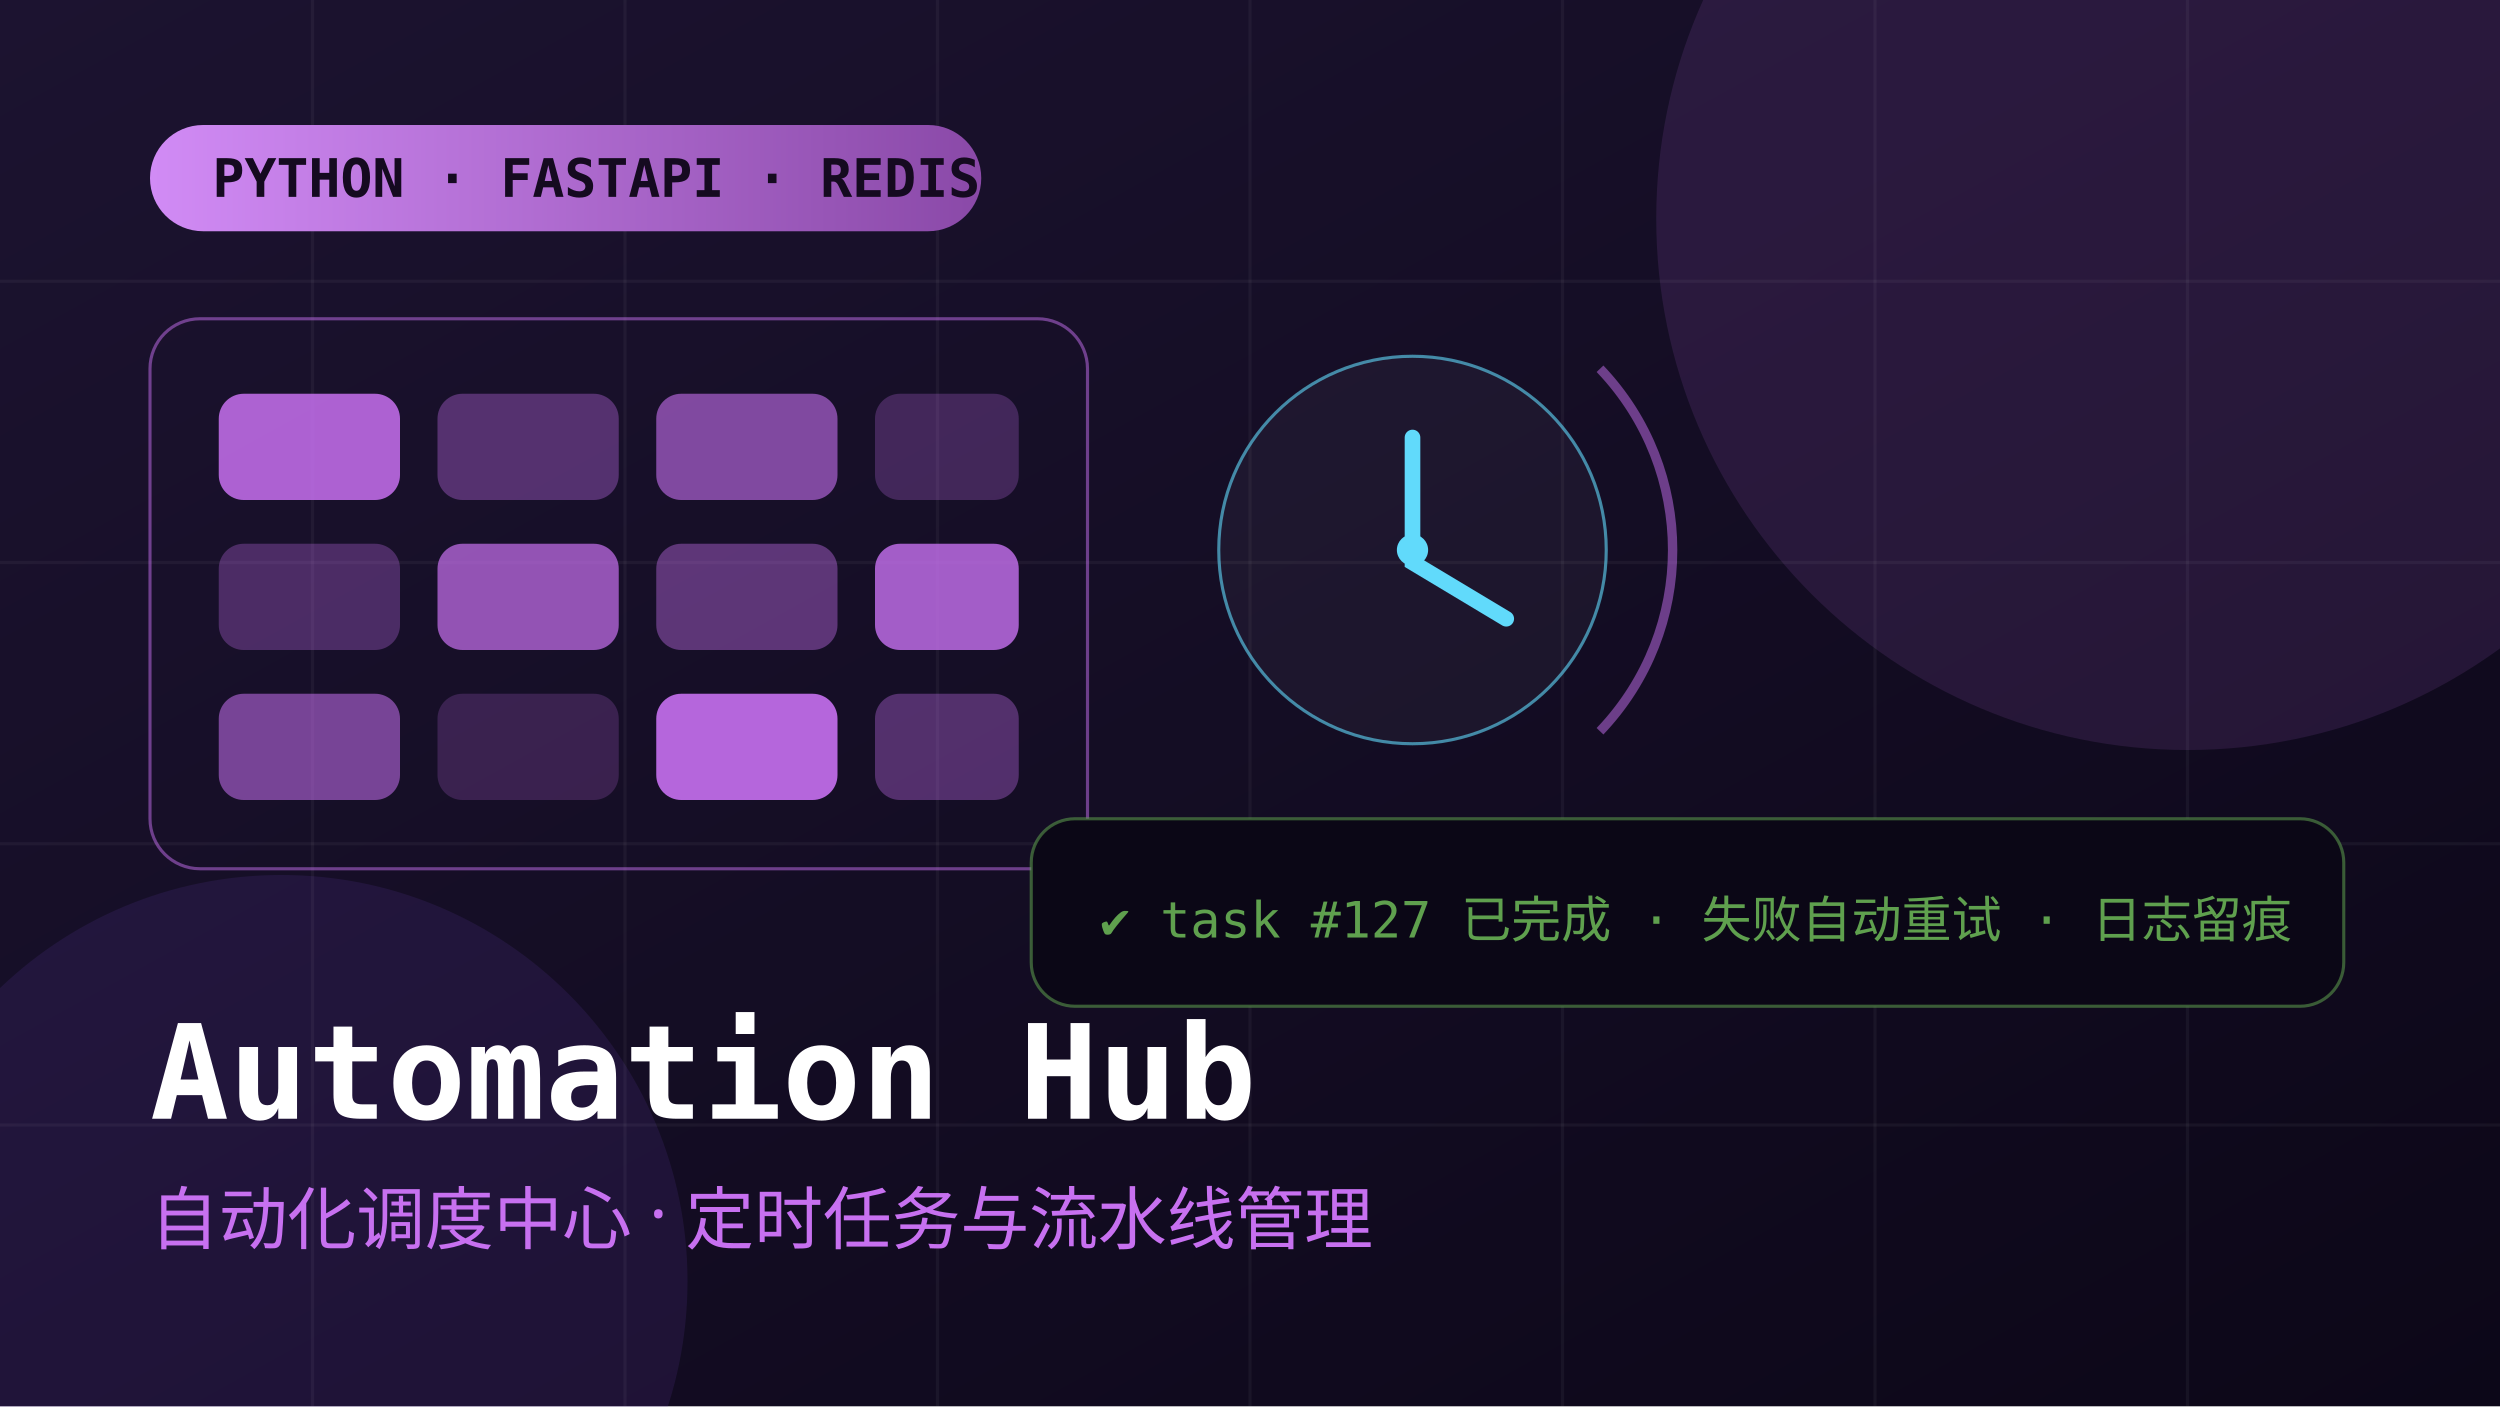
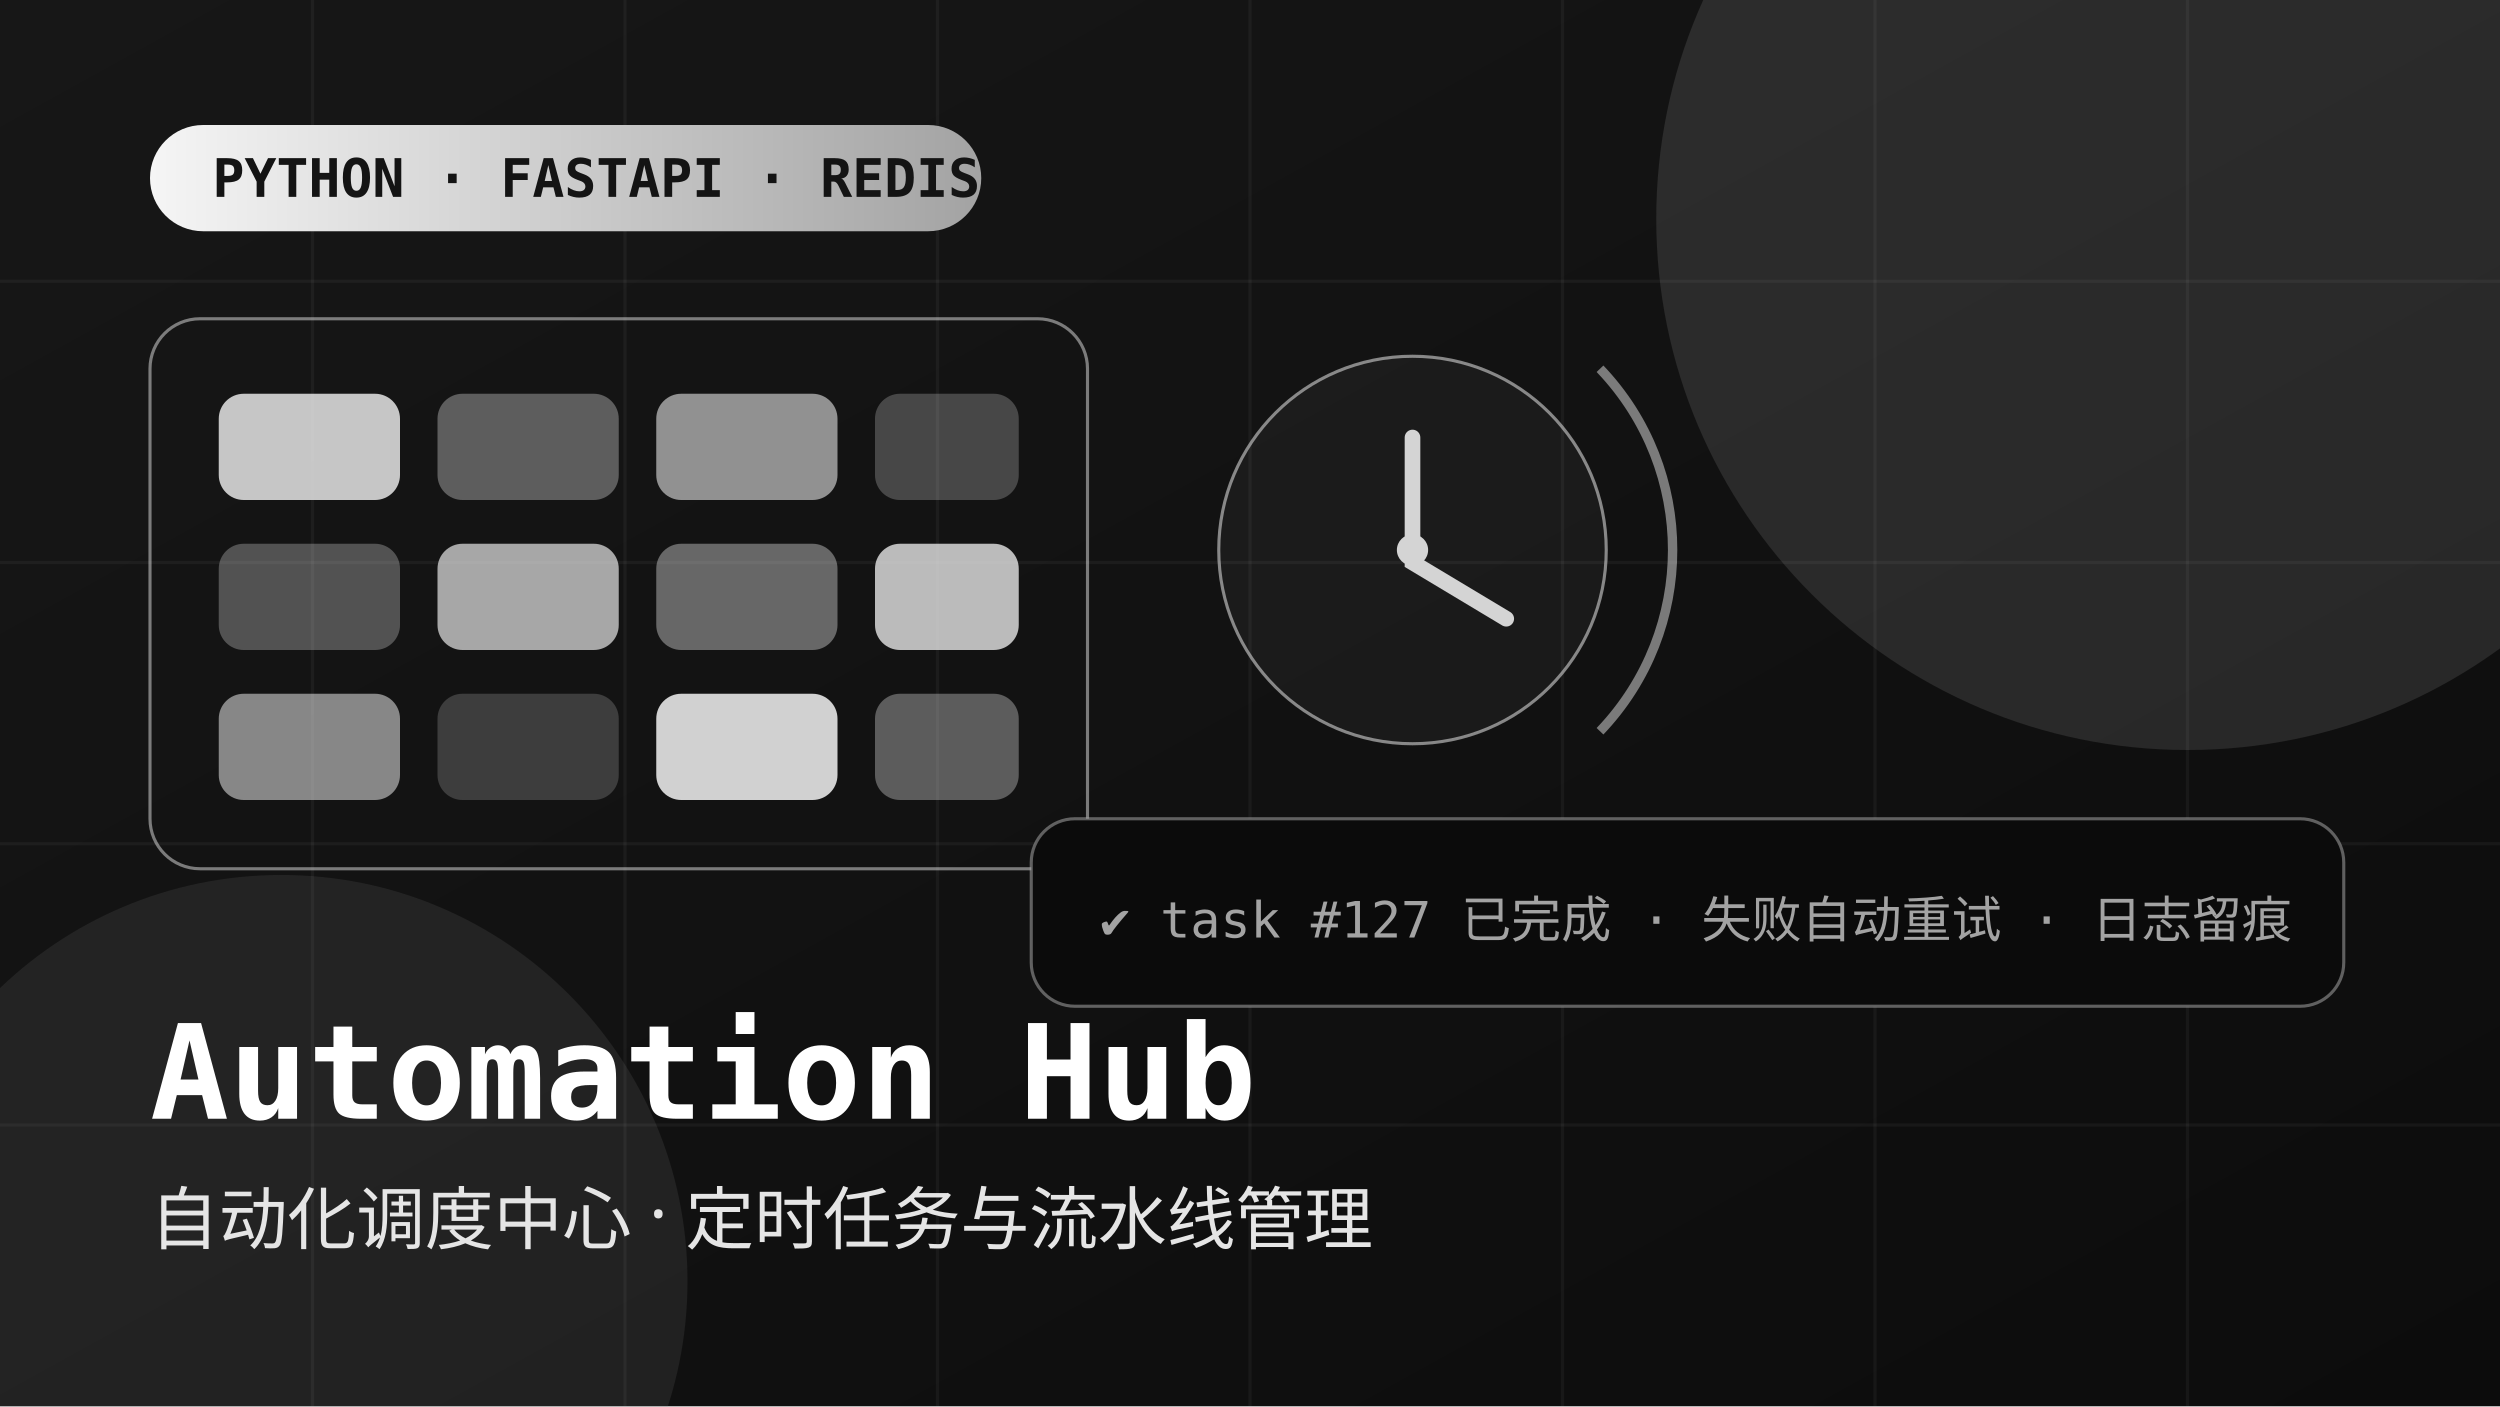
<svg xmlns="http://www.w3.org/2000/svg" viewBox="0 0 800 450" width="800" height="450" role="img" aria-label="Automation Hub 自动化调度中心">
  <defs>
    <linearGradient id="ahBg" x1="0" y1="0" x2="1" y2="1">
-       <stop offset="0%" stop-color="#1c1330" />
-       <stop offset="100%" stop-color="#0c0718" />
+       <stop offset="0%" stop-color="#171717" />
+       <stop offset="100%" stop-color="#0c0c0c" />
    </linearGradient>
    <linearGradient id="ahAc" x1="0" y1="0" x2="1" y2="0">
-       <stop offset="0%" stop-color="#d18bf5" />
-       <stop offset="100%" stop-color="#8a49a8" />
+       <stop offset="0%" stop-color="#f5f5f5" />
+       <stop offset="100%" stop-color="#a3a3a3" />
    </linearGradient>
  </defs>
  <rect width="800" height="450" fill="url(#ahBg)" />
-   <circle cx="700" cy="70" r="170" fill="#c770f0" opacity="0.12" />
-   <circle cx="90" cy="410" r="130" fill="#6f42c1" opacity="0.14" />
+   <circle cx="700" cy="70" r="170" fill="#e5e5e5" opacity="0.12" />
+   <circle cx="90" cy="410" r="130" fill="#8a8a8a" opacity="0.14" />
  <g stroke="#ffffff" stroke-opacity="0.045" stroke-width="1">
    <path d="M100 0V450M200 0V450M300 0V450M400 0V450M500 0V450M600 0V450M700 0V450" />
    <path d="M0 90H800M0 180H800M0 270H800M0 360H800" />
  </g>
  <rect x="48" y="40" width="266" height="34" rx="17" fill="url(#ahAc)" />
-   <text x="68" y="63" font-family="'PT Mono', Consolas, monospace" font-size="17" font-weight="600" fill="#150a20">PYTHON · FASTAPI · REDIS</text>
-   <rect x="48" y="102" width="300" height="176" rx="16" fill="none" stroke="#c770f0" stroke-opacity="0.5" />
-   <g fill="#c770f0">
+   <text x="68" y="63" font-family="'PT Mono', Consolas, monospace" font-size="17" font-weight="600" fill="#141414">PYTHON · FASTAPI · REDIS</text>
+   <rect x="48" y="102" width="300" height="176" rx="16" fill="none" stroke="#e5e5e5" stroke-opacity="0.5" />
+   <g fill="#e5e5e5">
    <rect x="70" y="126" width="58" height="34" rx="8" opacity="0.85" />
    <rect x="140" y="126" width="58" height="34" rx="8" opacity="0.35" />
    <rect x="210" y="126" width="58" height="34" rx="8" opacity="0.6" />
    <rect x="280" y="126" width="46" height="34" rx="8" opacity="0.25" />
    <rect x="70" y="174" width="58" height="34" rx="8" opacity="0.3" />
    <rect x="140" y="174" width="58" height="34" rx="8" opacity="0.7" />
    <rect x="210" y="174" width="58" height="34" rx="8" opacity="0.4" />
    <rect x="280" y="174" width="46" height="34" rx="8" opacity="0.8" />
    <rect x="70" y="222" width="58" height="34" rx="8" opacity="0.55" />
    <rect x="140" y="222" width="58" height="34" rx="8" opacity="0.2" />
    <rect x="210" y="222" width="58" height="34" rx="8" opacity="0.9" />
    <rect x="280" y="222" width="46" height="34" rx="8" opacity="0.35" />
  </g>
-   <circle cx="452" cy="176" r="62" fill="#ffffff" fill-opacity="0.04" stroke="#61dafb" stroke-opacity="0.6" />
-   <circle cx="452" cy="176" r="5" fill="#61dafb" />
-   <path d="M452 140V180L482 198" stroke="#61dafb" stroke-width="5" stroke-linecap="round" fill="none" />
-   <path d="M512 118A84 84 0 0 1 512 234" stroke="#c770f0" stroke-opacity="0.5" stroke-width="3" fill="none" />
-   <rect x="330" y="262" width="420" height="60" rx="14" fill="#0b0716" stroke="#5fa04e" stroke-opacity="0.55" />
-   <text x="352" y="300" font-family="'PT Mono', Consolas, monospace" font-size="16" fill="#5fa04e">✔ task #127 已完成 · 失败自动重试 · 日志留痕</text>
+   <circle cx="452" cy="176" r="62" fill="#ffffff" fill-opacity="0.04" stroke="#d4d4d4" stroke-opacity="0.6" />
+   <circle cx="452" cy="176" r="5" fill="#d4d4d4" />
+   <path d="M452 140V180L482 198" stroke="#d4d4d4" stroke-width="5" stroke-linecap="round" fill="none" />
+   <path d="M512 118A84 84 0 0 1 512 234" stroke="#e5e5e5" stroke-opacity="0.5" stroke-width="3" fill="none" />
+   <rect x="330" y="262" width="420" height="60" rx="14" fill="#0b0b0b" stroke="#a3a3a3" stroke-opacity="0.55" />
+   <text x="352" y="300" font-family="'PT Mono', Consolas, monospace" font-size="16" fill="#a3a3a3">✔ task #127 已完成 · 失败自动重试 · 日志留痕</text>
  <text x="48" y="358" font-family="'PT Mono', Consolas, monospace" font-size="42" font-weight="700" fill="#ffffff">Automation Hub</text>
-   <text x="48" y="398" font-family="'PingFang SC','Microsoft YaHei',sans-serif" font-size="22" fill="#c770f0">自动化调度中心 · 定时任务与流水线管理</text>
+   <text x="48" y="398" font-family="'PingFang SC','Microsoft YaHei',sans-serif" font-size="22" fill="#e5e5e5">自动化调度中心 · 定时任务与流水线管理</text>
</svg>
